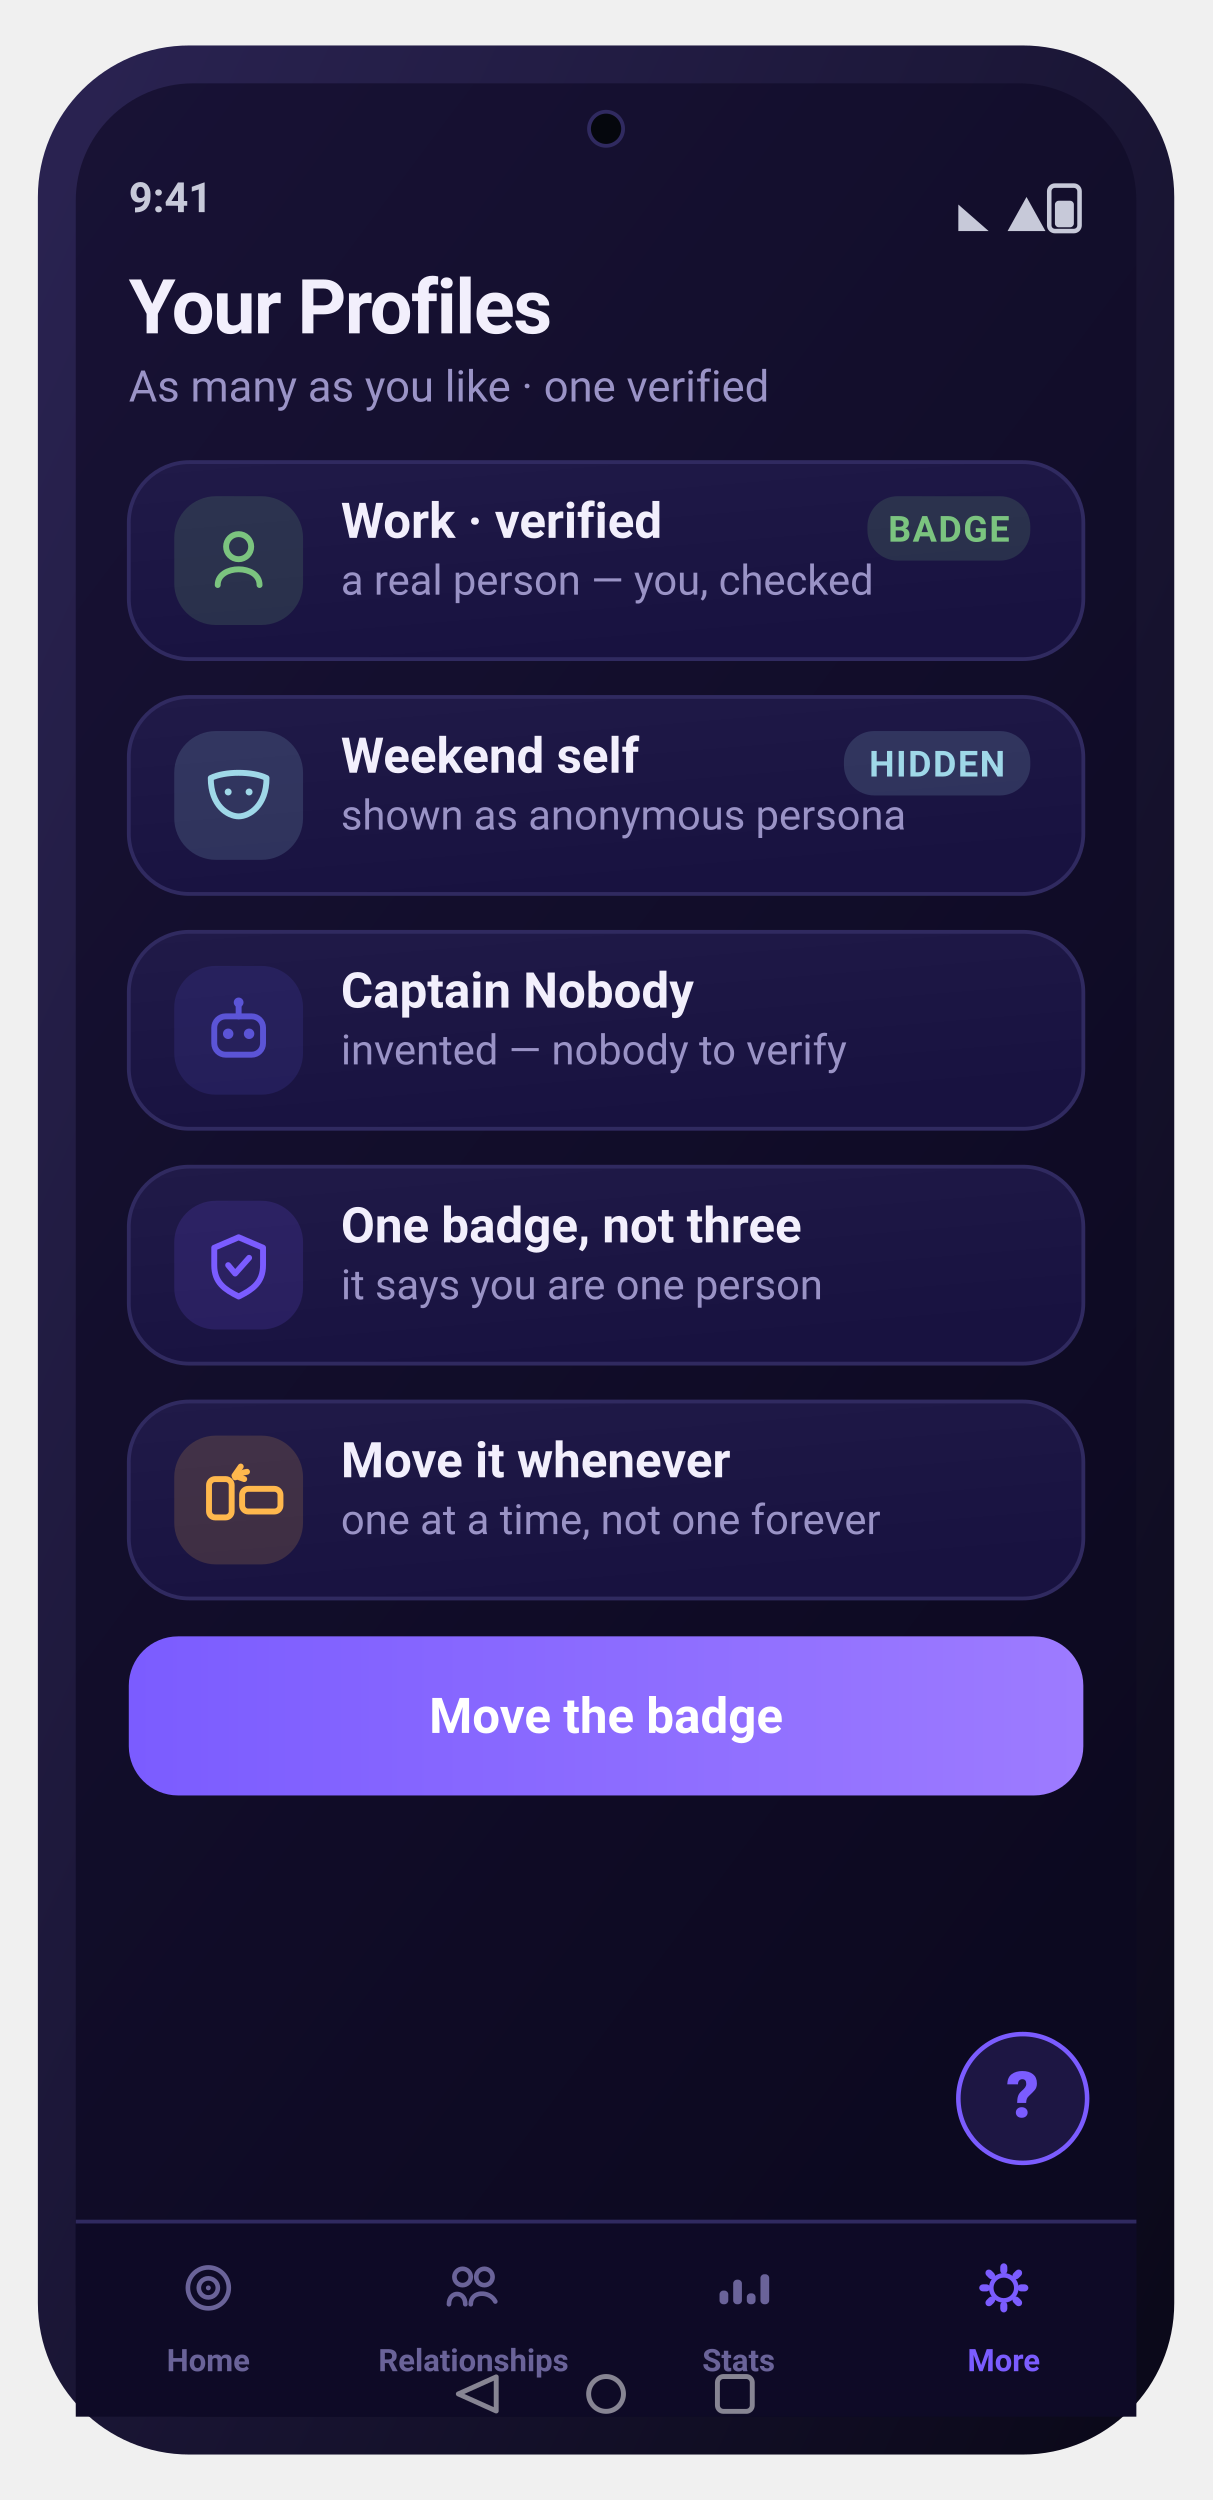
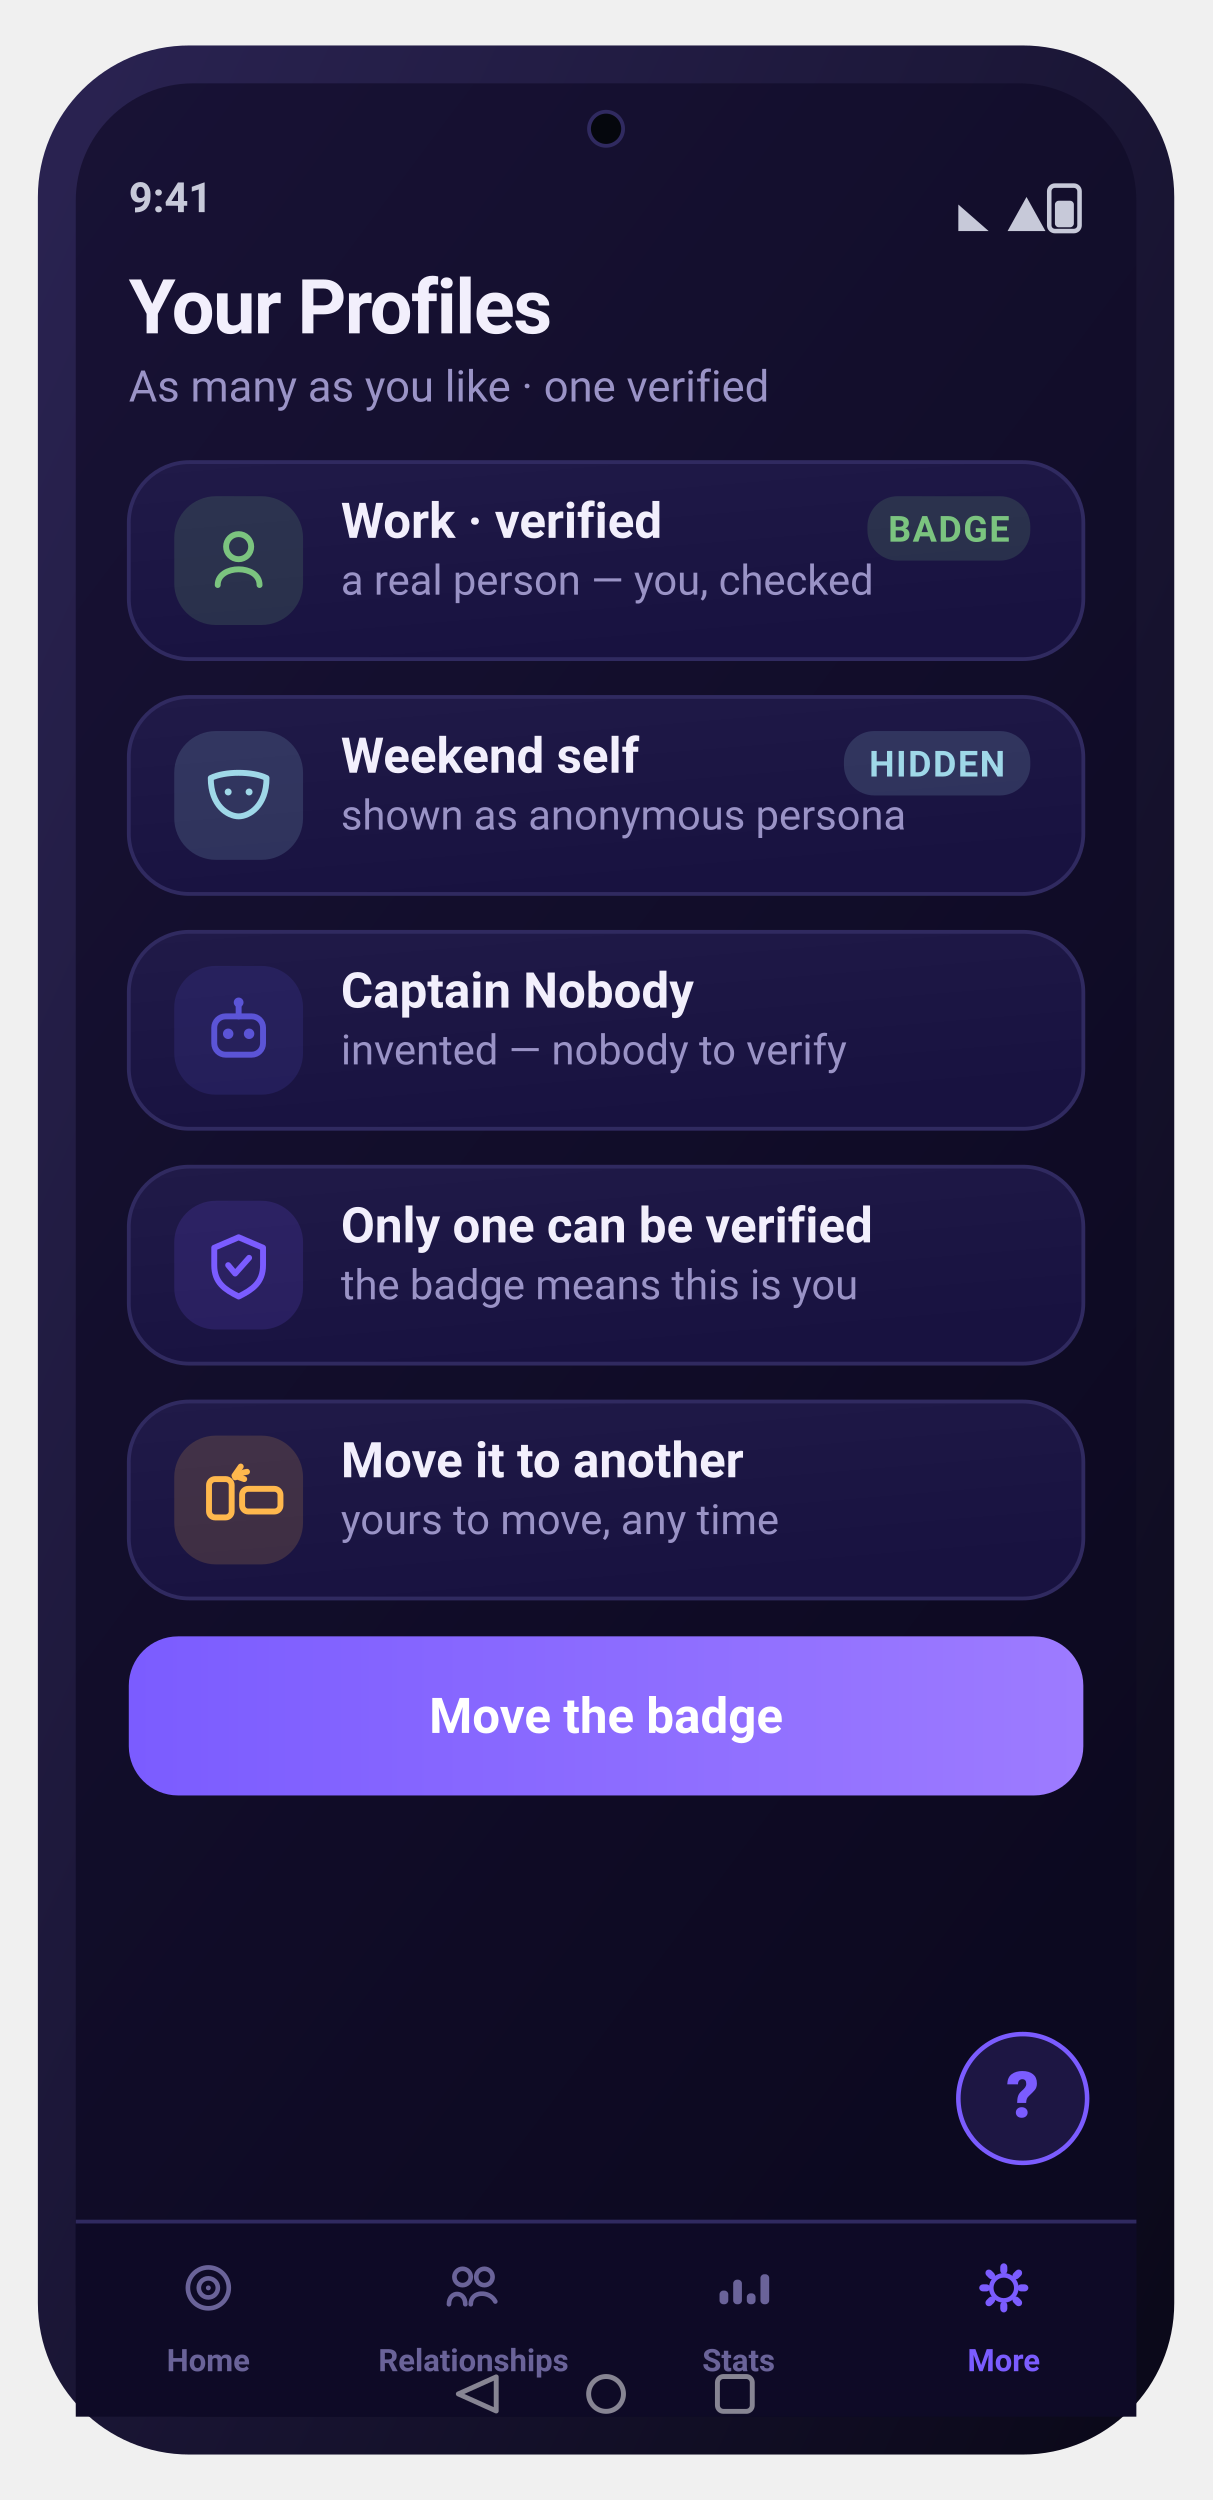
<svg xmlns="http://www.w3.org/2000/svg" width="320" height="660" viewBox="0 0 320 660" role="img" aria-label="Your Profiles screen">
  <defs>
    <linearGradient id="gScr" x1="0" y1="0" x2="0.6" y2="1">
      <stop offset="0" stop-color="#181235" />
      <stop offset="1" stop-color="#0c0920" />
    </linearGradient>
    <linearGradient id="gFrame" x1="0" y1="0" x2="1" y2="1">
      <stop offset="0" stop-color="#2a2352" />
      <stop offset="1" stop-color="#0a0818" />
    </linearGradient>
    <linearGradient id="gCard" x1="0" y1="0" x2="0.4" y2="1">
      <stop offset="0" stop-color="#201a48" />
      <stop offset="1" stop-color="#181240" />
    </linearGradient>
    <linearGradient id="gBrand" x1="0" y1="0" x2="1" y2="0">
      <stop offset="0" stop-color="#7b5cff" />
      <stop offset="1" stop-color="#9d7bff" />
    </linearGradient>
    <linearGradient id="gAmber" x1="0" y1="0" x2="1" y2="0">
      <stop offset="0" stop-color="#ffb84d" />
      <stop offset="1" stop-color="#ffd27a" />
    </linearGradient>
    <linearGradient id="mV" x1="0" y1="0" x2="1" y2="0">
      <stop offset="0" stop-color="#7b5cff" />
      <stop offset="1" stop-color="#9d7bff" />
    </linearGradient>
    <linearGradient id="mA" x1="0" y1="0" x2="1" y2="0">
      <stop offset="0" stop-color="#ffb84d" />
      <stop offset="1" stop-color="#ff9f45" />
    </linearGradient>
    <linearGradient id="mG" x1="0" y1="0" x2="1" y2="0">
      <stop offset="0" stop-color="#5fb87a" />
      <stop offset="1" stop-color="#7bc47f" />
    </linearGradient>
    <linearGradient id="mC" x1="0" y1="0" x2="1" y2="0">
      <stop offset="0" stop-color="#6bb6d6" />
      <stop offset="1" stop-color="#9fd8e8" />
    </linearGradient>
    <radialGradient id="orb" cx="36%" cy="30%" r="78%">
      <stop offset="0" stop-color="#d9ccff" />
      <stop offset="38%" stop-color="#7b5cff" />
      <stop offset="78%" stop-color="#3f3bc0" />
      <stop offset="100%" stop-color="#140f34" />
    </radialGradient>
    <radialGradient id="glow" cx="50%" cy="50%" r="50%">
      <stop offset="0" stop-color="#7b5cff" stop-opacity="0.5" />
      <stop offset="1" stop-color="#7b5cff" stop-opacity="0" />
    </radialGradient>
  </defs>
  <rect x="10.0" y="12.0" width="300.0" height="636.0" rx="40" fill="url(#gFrame)" />
  <rect x="20.0" y="22.0" width="280.0" height="616.0" rx="31" fill="url(#gScr)" />
  <circle cx="160.0" cy="34" r="4.5" fill="#05070d" />
  <circle cx="160.0" cy="34" r="4.5" fill="none" stroke="#302a60" stroke-width="1" />
  <text x="34.0" y="56.0" font-family="-apple-system,BlinkMacSystemFont,'SF Pro Display','SF Pro Text','Segoe UI',Roboto,system-ui,sans-serif" font-size="11" font-weight="600" fill="#c7c9d9" text-anchor="start">9:41</text>
  <rect x="277.0" y="49.0" width="8.0" height="12.0" rx="1.5" fill="none" stroke="#c7c9d9" stroke-width="1.2" />
  <rect x="278.5" y="53.0" width="5.0" height="7.0" rx="1" fill="#c7c9d9" />
  <path d="M266 61 L271 52 L276 61 Z" fill="#c7c9d9" />
  <path d="M253 61 L253 54 L261 61 Z" fill="#c7c9d9" />
  <text x="34.0" y="88.0" font-family="-apple-system,BlinkMacSystemFont,'SF Pro Display','SF Pro Text','Segoe UI',Roboto,system-ui,sans-serif" font-size="20" font-weight="700" fill="#f2effc" text-anchor="start" letter-spacing="-0.4">Your Profiles</text>
  <text x="34.0" y="106.0" font-family="-apple-system,BlinkMacSystemFont,'SF Pro Display','SF Pro Text','Segoe UI',Roboto,system-ui,sans-serif" font-size="11.5" font-weight="400" fill="#9a93c6" text-anchor="start">As many as you like · one verified</text>
  <rect x="34.0" y="122.0" width="252.0" height="52.0" rx="16" fill="url(#gCard)" stroke="#302a60" stroke-width="1" />
  <rect x="46.0" y="131.0" width="34.0" height="34.0" rx="11" fill="rgba(123,196,127,0.16)" />
  <circle cx="63" cy="144.32" r="3.312" fill="none" stroke="#7bc47f" stroke-width="1.56" stroke-linecap="round" stroke-linejoin="round" />
  <path d="M57.48 154.44 c0 -5.52 11.04 -5.52 11.04 0" fill="none" stroke="#7bc47f" stroke-width="1.56" stroke-linecap="round" stroke-linejoin="round" />
  <text x="90.0" y="142.0" font-family="-apple-system,BlinkMacSystemFont,'SF Pro Display','SF Pro Text','Segoe UI',Roboto,system-ui,sans-serif" font-size="13" font-weight="600" fill="#f2effc" text-anchor="start">Work · verified</text>
  <text x="90.0" y="157.0" font-family="-apple-system,BlinkMacSystemFont,'SF Pro Display','SF Pro Text','Segoe UI',Roboto,system-ui,sans-serif" font-size="11" font-weight="400" fill="#9a93c6" text-anchor="start">a real person — you, checked</text>
  <rect x="229.0" y="131.0" width="43.0" height="17.0" rx="8" fill="rgba(123,196,127,0.16)" />
  <text x="250.5" y="143.0" font-family="-apple-system,BlinkMacSystemFont,'SF Pro Display','SF Pro Text','Segoe UI',Roboto,system-ui,sans-serif" font-size="9.5" font-weight="700" fill="#7bc47f" text-anchor="middle" letter-spacing="0.4">BADGE</text>
  <rect x="34.0" y="184.0" width="252.0" height="52.0" rx="16" fill="url(#gCard)" stroke="#302a60" stroke-width="1" />
  <rect x="46.0" y="193.0" width="34.0" height="34.0" rx="11" fill="rgba(159,216,232,0.16)" />
  <path d="M55.64 205.4 c3.68 -1.84 11.04 -1.84 14.72 0 c0 7.36 -4.6 10.12 -7.36 10.12 c-2.76 0 -7.36 -2.76 -7.36 -10.12 Z" fill="none" stroke="#9fd8e8" stroke-width="1.56" stroke-linecap="round" stroke-linejoin="round" />
  <circle cx="60.24" cy="209.08" r="0.92" fill="#9fd8e8" />
  <circle cx="65.76" cy="209.08" r="0.92" fill="#9fd8e8" />
  <text x="90.0" y="204.0" font-family="-apple-system,BlinkMacSystemFont,'SF Pro Display','SF Pro Text','Segoe UI',Roboto,system-ui,sans-serif" font-size="13" font-weight="600" fill="#f2effc" text-anchor="start">Weekend self</text>
  <text x="90.0" y="219.0" font-family="-apple-system,BlinkMacSystemFont,'SF Pro Display','SF Pro Text','Segoe UI',Roboto,system-ui,sans-serif" font-size="11" font-weight="400" fill="#9a93c6" text-anchor="start">shown as anonymous persona</text>
  <rect x="222.8" y="193.0" width="49.2" height="17.0" rx="8" fill="rgba(159,216,232,0.16)" />
  <text x="247.4" y="205.0" font-family="-apple-system,BlinkMacSystemFont,'SF Pro Display','SF Pro Text','Segoe UI',Roboto,system-ui,sans-serif" font-size="9.5" font-weight="700" fill="#9fd8e8" text-anchor="middle" letter-spacing="0.4">HIDDEN</text>
  <rect x="34.0" y="246.0" width="252.0" height="52.0" rx="16" fill="url(#gCard)" stroke="#302a60" stroke-width="1" />
  <rect x="46.0" y="255.0" width="34.0" height="34.0" rx="11" fill="rgba(91,84,214,0.16)" />
  <rect x="56.56" y="268.32" width="12.88" height="10.12" rx="3" fill="none" stroke="#5b54d6" stroke-width="1.56" stroke-linecap="round" stroke-linejoin="round" />
  <path d="M63 268.32 v-2.76" fill="none" stroke="#5b54d6" stroke-width="1.56" stroke-linecap="round" stroke-linejoin="round" />
  <circle cx="63" cy="264.64" r="1.288" fill="#5b54d6" />
  <circle cx="60.24" cy="272.92" r="1.38" fill="#5b54d6" />
  <circle cx="65.76" cy="272.92" r="1.38" fill="#5b54d6" />
  <text x="90.0" y="266.0" font-family="-apple-system,BlinkMacSystemFont,'SF Pro Display','SF Pro Text','Segoe UI',Roboto,system-ui,sans-serif" font-size="13" font-weight="600" fill="#f2effc" text-anchor="start">Captain Nobody</text>
  <text x="90.0" y="281.0" font-family="-apple-system,BlinkMacSystemFont,'SF Pro Display','SF Pro Text','Segoe UI',Roboto,system-ui,sans-serif" font-size="11" font-weight="400" fill="#9a93c6" text-anchor="start">invented — nobody to verify</text>
  <rect x="34.0" y="308.0" width="252.0" height="52.0" rx="16" fill="url(#gCard)" stroke="#302a60" stroke-width="1" />
  <rect x="46.0" y="317.0" width="34.0" height="34.0" rx="11" fill="rgba(123,92,255,0.16)" />
  <path d="M63 326.64 l6.44 2.76 v4.6 c0 4.6 -2.76 6.44 -6.44 8.28 c-3.68 -1.84 -6.44 -3.68 -6.44 -8.28 v-4.6 Z" fill="none" stroke="#7b5cff" stroke-width="1.56" stroke-linecap="round" stroke-linejoin="round" />
  <path d="M60.24 334.0 l1.84 2.208 3.68 -4.14" fill="none" stroke="#7b5cff" stroke-width="1.56" stroke-linecap="round" stroke-linejoin="round" />
-   <text x="90.0" y="328.0" font-family="-apple-system,BlinkMacSystemFont,'SF Pro Display','SF Pro Text','Segoe UI',Roboto,system-ui,sans-serif" font-size="13" font-weight="600" fill="#f2effc" text-anchor="start">One badge, not three</text>
-   <text x="90.0" y="343.0" font-family="-apple-system,BlinkMacSystemFont,'SF Pro Display','SF Pro Text','Segoe UI',Roboto,system-ui,sans-serif" font-size="11" font-weight="400" fill="#9a93c6" text-anchor="start">it says you are one person</text>
+   <text x="90.0" y="328.0" font-family="-apple-system,BlinkMacSystemFont,'SF Pro Display','SF Pro Text','Segoe UI',Roboto,system-ui,sans-serif" font-size="13" font-weight="600" fill="#f2effc" text-anchor="start">Only one can be verified</text>
+   <text x="90.0" y="343.0" font-family="-apple-system,BlinkMacSystemFont,'SF Pro Display','SF Pro Text','Segoe UI',Roboto,system-ui,sans-serif" font-size="11" font-weight="400" fill="#9a93c6" text-anchor="start">the badge means this is you</text>
  <rect x="34.0" y="370.0" width="252.0" height="52.0" rx="16" fill="url(#gCard)" stroke="#302a60" stroke-width="1" />
  <rect x="46.0" y="379.0" width="34.0" height="34.0" rx="11" fill="rgba(255,184,77,0.16)" />
  <rect x="55.18" y="390.48" width="5.98" height="10.12" rx="1.6" fill="none" stroke="#ffb84d" stroke-width="1.56" stroke-linecap="round" stroke-linejoin="round" />
  <rect x="63.92" y="393.056" width="10.12" height="5.98" rx="1.6" fill="none" stroke="#ffb84d" stroke-width="1.56" stroke-linecap="round" stroke-linejoin="round" />
  <path d="M62.08 390.02 a5.52 5.52 0 0 1 3.128 -1.472" fill="none" stroke="#ffb84d" stroke-width="1.56" stroke-linecap="round" stroke-linejoin="round" />
  <path d="M63.552 387.168 l-1.656 2.392 2.576 0.92" fill="none" stroke="#ffb84d" stroke-width="1.56" stroke-linecap="round" stroke-linejoin="round" />
-   <text x="90.0" y="390.0" font-family="-apple-system,BlinkMacSystemFont,'SF Pro Display','SF Pro Text','Segoe UI',Roboto,system-ui,sans-serif" font-size="13" font-weight="600" fill="#f2effc" text-anchor="start">Move it whenever</text>
-   <text x="90.0" y="405.0" font-family="-apple-system,BlinkMacSystemFont,'SF Pro Display','SF Pro Text','Segoe UI',Roboto,system-ui,sans-serif" font-size="11" font-weight="400" fill="#9a93c6" text-anchor="start">one at a time, not one forever</text>
+   <text x="90.0" y="390.0" font-family="-apple-system,BlinkMacSystemFont,'SF Pro Display','SF Pro Text','Segoe UI',Roboto,system-ui,sans-serif" font-size="13" font-weight="600" fill="#f2effc" text-anchor="start">Move it to another</text>
+   <text x="90.0" y="405.0" font-family="-apple-system,BlinkMacSystemFont,'SF Pro Display','SF Pro Text','Segoe UI',Roboto,system-ui,sans-serif" font-size="11" font-weight="400" fill="#9a93c6" text-anchor="start">yours to move, any time</text>
  <rect x="34.0" y="432.0" width="252.0" height="42.0" rx="13" fill="url(#gBrand)" />
  <text x="160.0" y="457.5" font-family="-apple-system,BlinkMacSystemFont,'SF Pro Display','SF Pro Text','Segoe UI',Roboto,system-ui,sans-serif" font-size="13" font-weight="700" fill="#fff" text-anchor="middle">Move the badge</text>
  <rect x="20.0" y="586.0" width="280.0" height="52.0" rx="0" fill="#0e0a26" />
  <rect x="20" y="586" width="280" height="1" fill="#302a60" />
  <circle cx="55.0" cy="604" r="5.4" fill="none" stroke="#6a6399" stroke-width="1.22" stroke-linecap="round" stroke-linejoin="round" />
  <circle cx="55.0" cy="604" r="2.52" fill="none" stroke="#6a6399" stroke-width="1.22" stroke-linecap="round" stroke-linejoin="round" />
  <circle cx="55.0" cy="604" r="0.648" fill="#6a6399" />
  <text x="55.0" y="626.0" font-family="-apple-system,BlinkMacSystemFont,'SF Pro Display','SF Pro Text','Segoe UI',Roboto,system-ui,sans-serif" font-size="8.2" font-weight="600" fill="#6a6399" text-anchor="middle">Home</text>
  <circle cx="122.12" cy="601.12" r="2.16" fill="none" stroke="#6a6399" stroke-width="1.22" stroke-linecap="round" stroke-linejoin="round" />
  <circle cx="127.88" cy="601.12" r="2.16" fill="none" stroke="#6a6399" stroke-width="1.22" stroke-linecap="round" stroke-linejoin="round" />
  <path d="M118.52 608.32 c0 -3.6 4.32 -3.6 4.32 0 M124.28 608.32 c0 -3.6 5.04 -3.6 6.48 -0.72" fill="none" stroke="#6a6399" stroke-width="1.22" stroke-linecap="round" stroke-linejoin="round" />
  <text x="125.0" y="626.0" font-family="-apple-system,BlinkMacSystemFont,'SF Pro Display','SF Pro Text','Segoe UI',Roboto,system-ui,sans-serif" font-size="8.2" font-weight="600" fill="#6a6399" text-anchor="middle">Relationships</text>
  <rect x="189.96" y="604.72" width="2.304" height="3.6" rx="1" fill="#6a6399" />
  <rect x="193.56" y="601.84" width="2.304" height="6.48" rx="1" fill="#6a6399" />
  <rect x="197.16" y="605.44" width="2.304" height="2.88" rx="1" fill="#6a6399" />
  <rect x="200.76" y="600.4" width="2.304" height="7.92" rx="1" fill="#6a6399" />
  <text x="195.0" y="626.0" font-family="-apple-system,BlinkMacSystemFont,'SF Pro Display','SF Pro Text','Segoe UI',Roboto,system-ui,sans-serif" font-size="8.2" font-weight="600" fill="#6a6399" text-anchor="middle">Stats</text>
  <rect x="264.064" y="597.52" width="1.872" height="2.88" rx="1" transform="rotate(0 265.0 604)" fill="#7b5cff" />
  <rect x="264.064" y="597.52" width="1.872" height="2.88" rx="1" transform="rotate(45 265.0 604)" fill="#7b5cff" />
  <rect x="264.064" y="597.52" width="1.872" height="2.88" rx="1" transform="rotate(90 265.0 604)" fill="#7b5cff" />
  <rect x="264.064" y="597.52" width="1.872" height="2.88" rx="1" transform="rotate(135 265.0 604)" fill="#7b5cff" />
  <rect x="264.064" y="597.52" width="1.872" height="2.88" rx="1" transform="rotate(180 265.0 604)" fill="#7b5cff" />
  <rect x="264.064" y="597.52" width="1.872" height="2.88" rx="1" transform="rotate(225 265.0 604)" fill="#7b5cff" />
  <rect x="264.064" y="597.52" width="1.872" height="2.88" rx="1" transform="rotate(270 265.0 604)" fill="#7b5cff" />
  <rect x="264.064" y="597.52" width="1.872" height="2.88" rx="1" transform="rotate(315 265.0 604)" fill="#7b5cff" />
  <circle cx="265.0" cy="604" r="3.312" fill="none" stroke="#7b5cff" stroke-width="1.22" stroke-linecap="round" stroke-linejoin="round" />
  <text x="265.0" y="626.0" font-family="-apple-system,BlinkMacSystemFont,'SF Pro Display','SF Pro Text','Segoe UI',Roboto,system-ui,sans-serif" font-size="8.2" font-weight="600" fill="#7b5cff" text-anchor="middle">More</text>
  <circle cx="270" cy="554" r="17" fill="rgba(123,92,255,0.16)" stroke="#7b5cff" stroke-width="1.2" />
  <text x="270.0" y="559.0" font-family="-apple-system,BlinkMacSystemFont,'SF Pro Display','SF Pro Text','Segoe UI',Roboto,system-ui,sans-serif" font-size="17" font-weight="800" fill="#7b5cff" text-anchor="middle">?</text>
  <path d="M131.0 627.5 L121.0 632 L131.0 636.5 Z" fill="none" stroke="rgba(255,255,255,0.5)" stroke-width="1.3" stroke-linejoin="round" />
  <circle cx="160.0" cy="632" r="4.6" fill="none" stroke="rgba(255,255,255,0.5)" stroke-width="1.3" />
  <rect x="189.4" y="627.4" width="9.2" height="9.2" rx="1.6" fill="none" stroke="rgba(255,255,255,0.5)" stroke-width="1.3" />
</svg>
